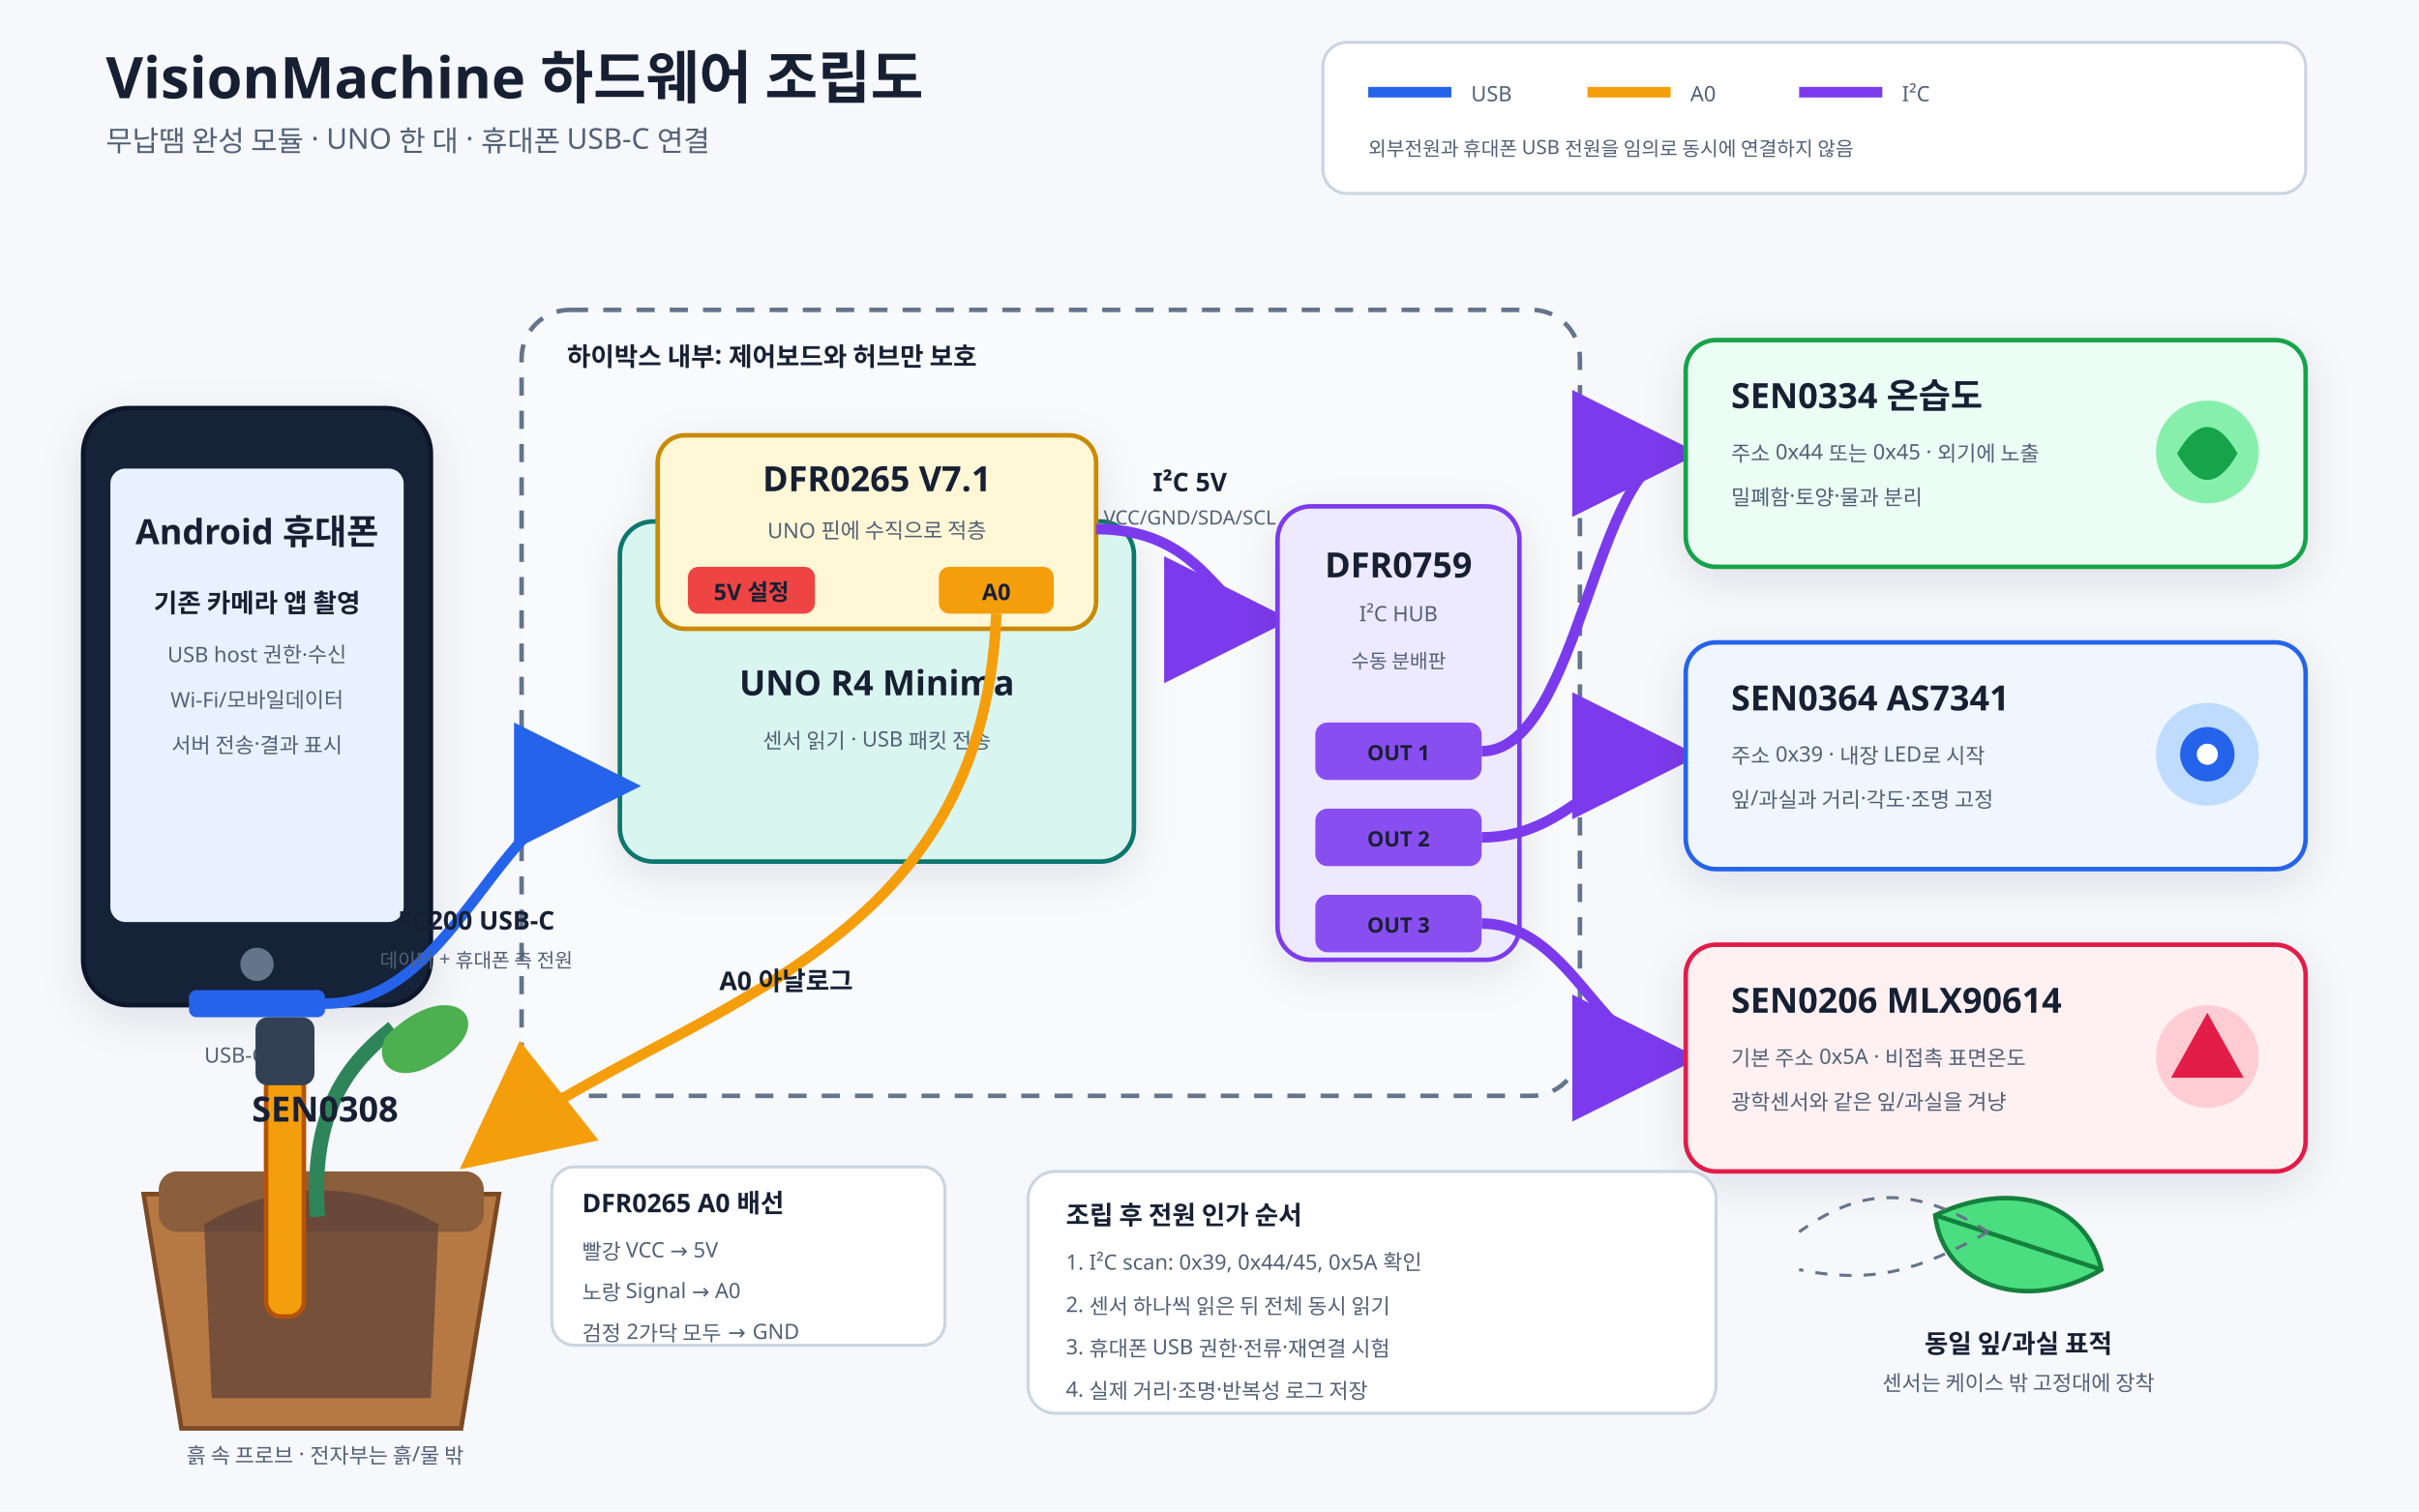
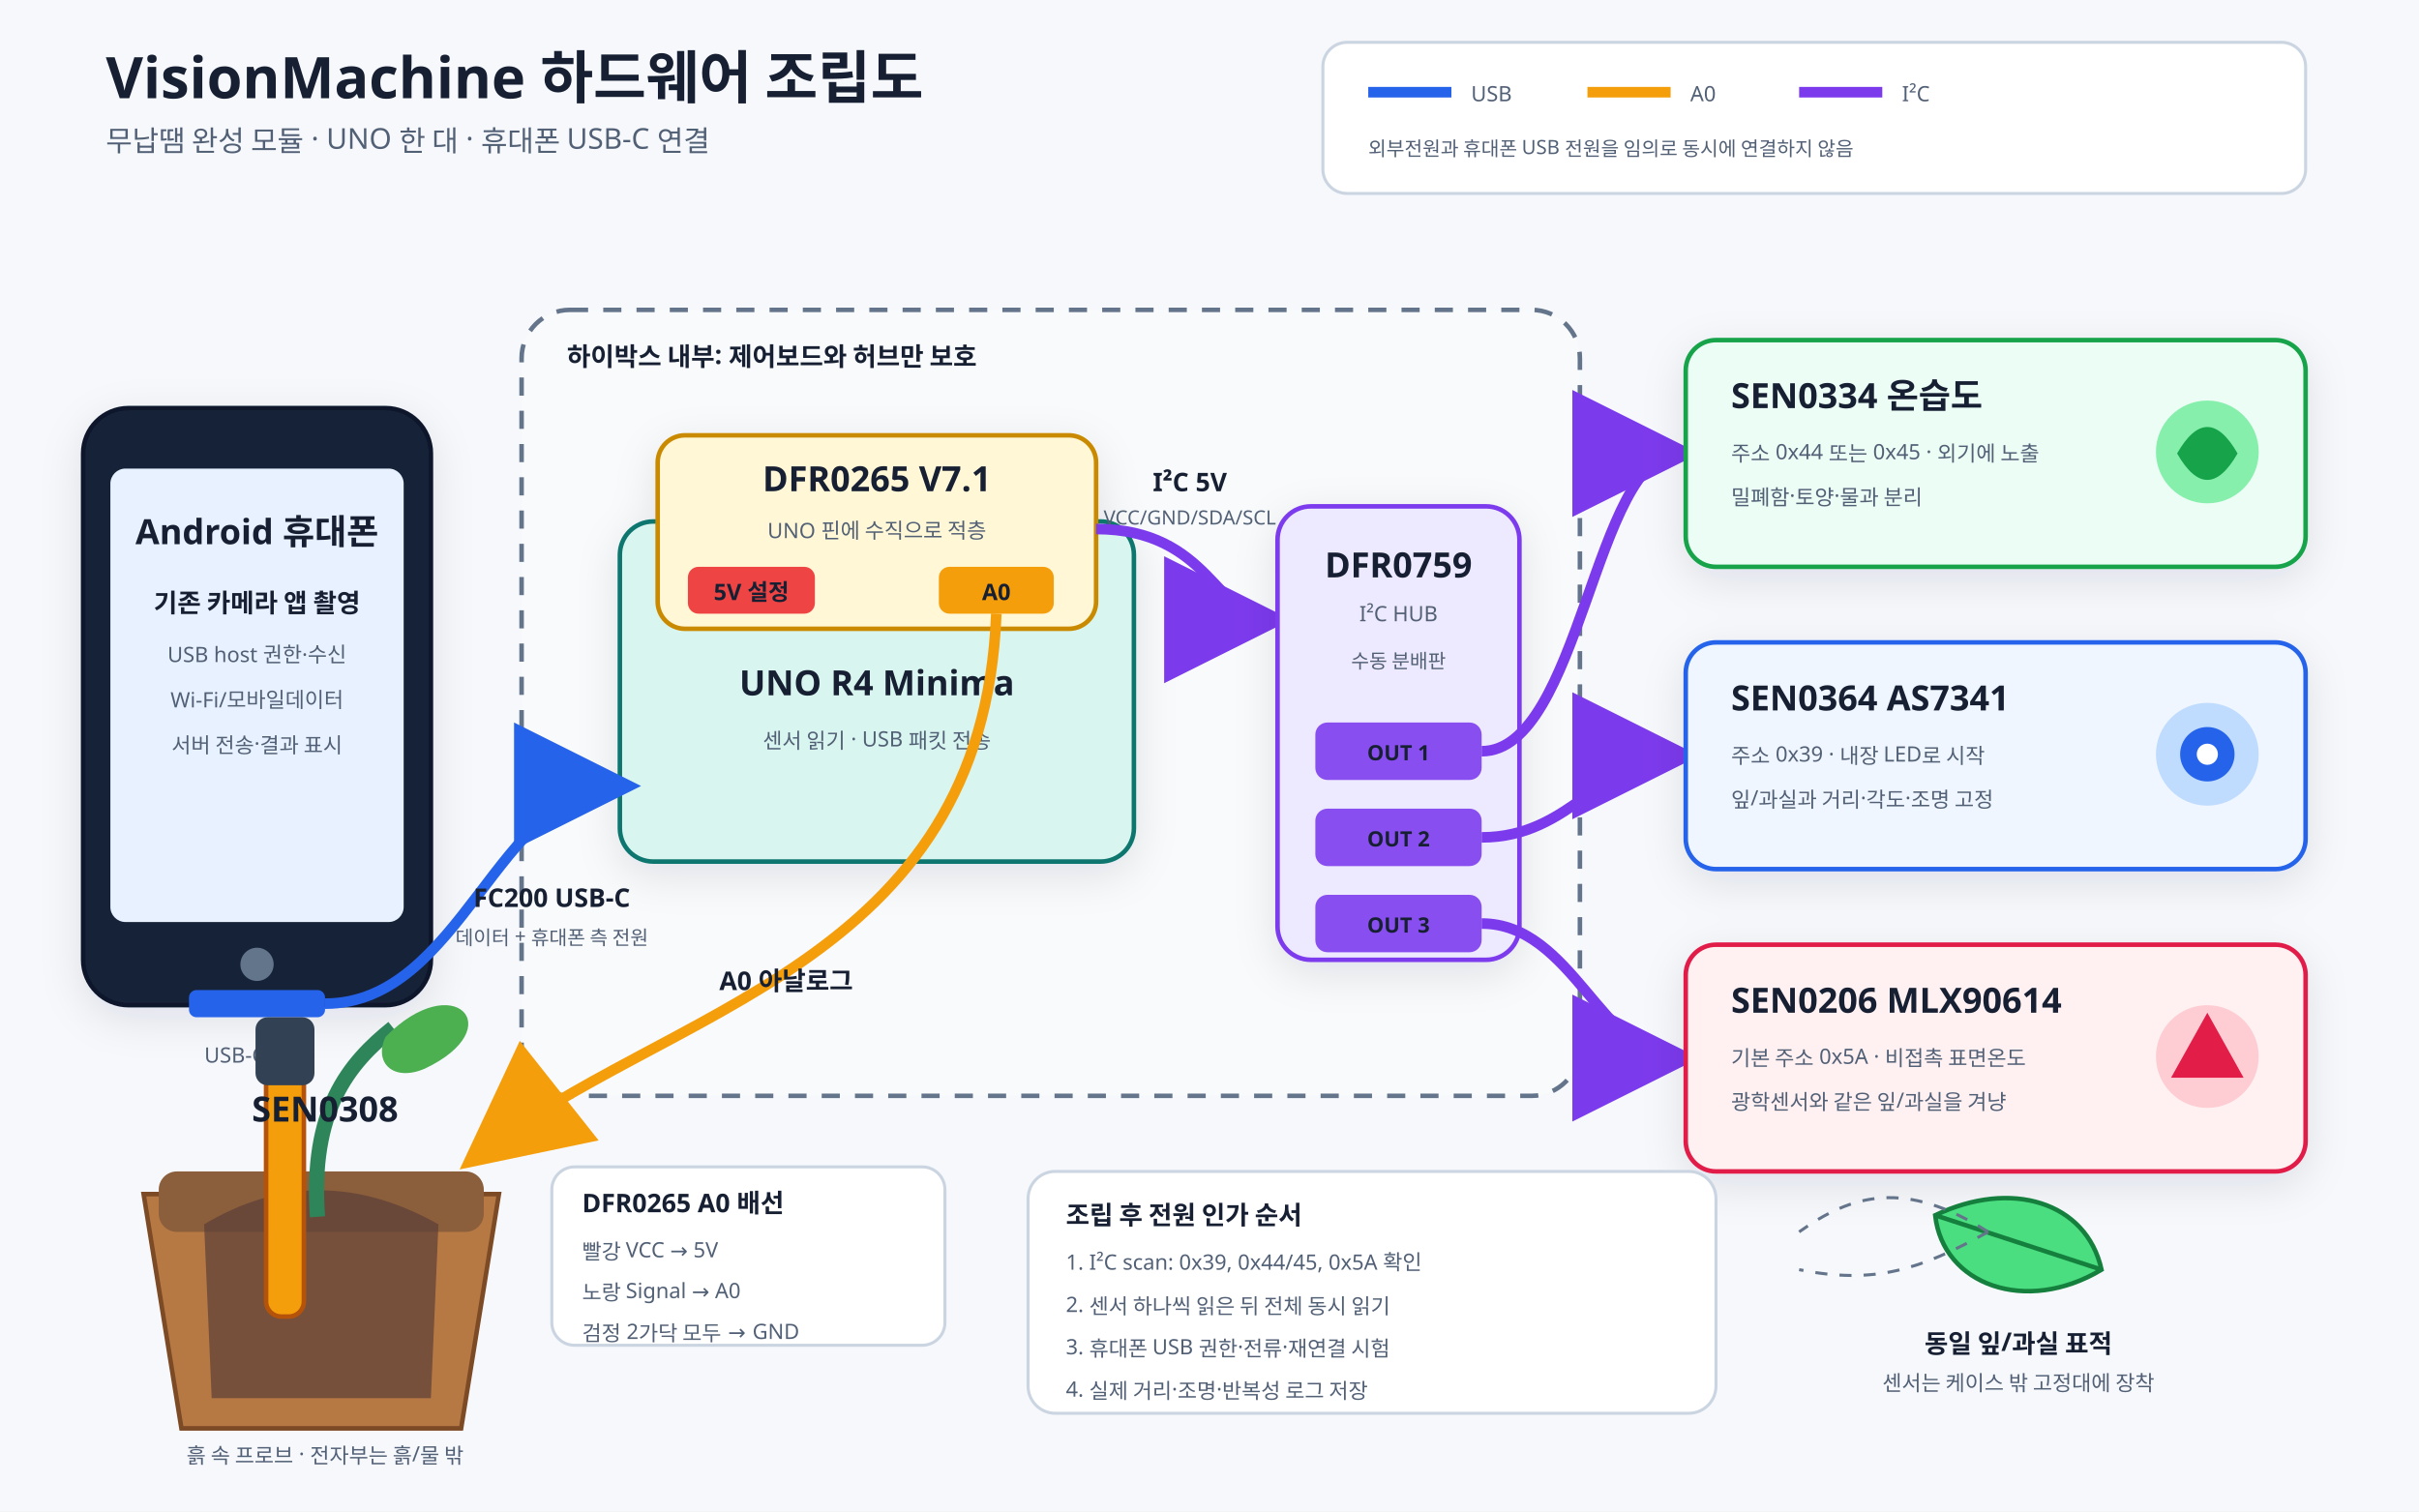
<svg xmlns="http://www.w3.org/2000/svg" width="1600" height="1000" viewBox="0 0 1600 1000" role="img" aria-labelledby="title desc">
  <defs>
    <style>
      text { font-family: "Noto Sans KR", "Malgun Gothic", sans-serif; fill: #172033; }
      .title { font-size: 38px; font-weight: 800; }
      .subtitle { font-size: 19px; fill: #526076; }
      .box-title { font-size: 23px; font-weight: 800; }
      .label { font-size: 17px; font-weight: 700; }
      .small { font-size: 14px; fill: #526076; }
      .tiny { font-size: 13px; fill: #526076; }
      .card { fill: #ffffff; stroke: #cbd5e1; stroke-width: 2; }
      .shadow { filter: drop-shadow(0 8px 14px rgba(15, 23, 42, 0.10)); }
      .usb { stroke: #2563eb; stroke-width: 7; fill: none; }
      .analog { stroke: #f59e0b; stroke-width: 7; fill: none; }
      .i2c { stroke: #7c3aed; stroke-width: 7; fill: none; }
      .guide { stroke: #64748b; stroke-width: 2; fill: none; stroke-dasharray: 8 8; }
    </style>
    <marker id="arrow-blue" markerWidth="12" markerHeight="12" refX="10" refY="6" orient="auto">
      <path d="M0,0 L12,6 L0,12 z" fill="#2563eb" />
    </marker>
    <marker id="arrow-orange" markerWidth="12" markerHeight="12" refX="10" refY="6" orient="auto">
      <path d="M0,0 L12,6 L0,12 z" fill="#f59e0b" />
    </marker>
    <marker id="arrow-purple" markerWidth="12" markerHeight="12" refX="10" refY="6" orient="auto">
      <path d="M0,0 L12,6 L0,12 z" fill="#7c3aed" />
    </marker>
  </defs>
  <rect width="1600" height="1000" fill="#f6f8fc" />
  <text x="70" y="65" class="title">VisionMachine 하드웨어 조립도</text>
  <text x="70" y="100" class="subtitle">무납땜 완성 모듈 · UNO 한 대 · 휴대폰 USB-C 연결</text>
  <g class="shadow">
    <rect x="55" y="270" width="230" height="395" rx="30" fill="#152238" stroke="#0f172a" stroke-width="3" />
    <rect x="73" y="310" width="194" height="300" rx="10" fill="#e8f1ff" />
    <circle cx="170" cy="638" r="11" fill="#64748b" />
  </g>
  <text x="170" y="360" text-anchor="middle" class="box-title">Android 휴대폰</text>
  <text x="170" y="405" text-anchor="middle" class="label">기존 카메라 앱 촬영</text>
  <text x="170" y="438" text-anchor="middle" class="small">USB host 권한·수신</text>
  <text x="170" y="468" text-anchor="middle" class="small">Wi-Fi/모바일데이터</text>
  <text x="170" y="498" text-anchor="middle" class="small">서버 전송·결과 표시</text>
  <rect x="125" y="655" width="90" height="18" rx="5" fill="#2563eb" />
  <text x="170" y="703" text-anchor="middle" class="small">USB-C 포트</text>
  <rect x="345" y="205" width="700" height="520" rx="32" fill="#f8fafc" stroke="#64748b" stroke-width="3" stroke-dasharray="12 10" />
  <text x="375" y="242" class="label">하이박스 내부: 제어보드와 허브만 보호</text>
  <g class="shadow">
    <rect x="410" y="345" width="340" height="225" rx="22" fill="#d9f5ef" stroke="#0f766e" stroke-width="3" />
    <rect x="435" y="288" width="290" height="128" rx="18" fill="#fff7d6" stroke="#ca8a04" stroke-width="3" />
  </g>
  <text x="580" y="460" text-anchor="middle" class="box-title">UNO R4 Minima</text>
  <text x="580" y="495" text-anchor="middle" class="small">센서 읽기 · USB 패킷 전송</text>
  <text x="580" y="325" text-anchor="middle" class="box-title">DFR0265 V7.1</text>
  <text x="580" y="356" text-anchor="middle" class="small">UNO 핀에 수직으로 적층</text>
  <rect x="455" y="375" width="84" height="31" rx="7" fill="#ef4444" />
  <text x="497" y="397" text-anchor="middle" font-size="15" font-weight="800" fill="#ffffff">5V 설정</text>
  <rect x="621" y="375" width="76" height="31" rx="7" fill="#f59e0b" />
  <text x="659" y="397" text-anchor="middle" font-size="15" font-weight="800" fill="#ffffff">A0</text>
  <path d="M215 664 C305 664 330 520 410 520" class="usb" marker-end="url(#arrow-blue)" />
-   <text x="315" y="615" text-anchor="middle" class="label" fill="#2563eb">FC200 USB-C</text>
-   <text x="315" y="640" text-anchor="middle" class="tiny">데이터 + 휴대폰 측 전원</text>
+   <text x="365" y="600" text-anchor="middle" class="label" fill="#2563eb">FC200 USB-C</text>
+   <text x="365" y="625" text-anchor="middle" class="tiny">데이터 + 휴대폰 측 전원</text>
  <path d="M659 406 C650 640 440 666 315 765" class="analog" marker-end="url(#arrow-orange)" />
  <text x="520" y="655" text-anchor="middle" class="label" fill="#d97706">A0 아날로그</text>
  <g>
    <path d="M95 790 L330 790 L305 945 L120 945 Z" fill="#b77944" stroke="#7c4a25" stroke-width="3" />
    <rect x="105" y="775" width="215" height="40" rx="12" fill="#8b5e3c" />
    <path d="M135 810 Q210 765 290 810 L285 925 L140 925 Z" fill="#5d4037" opacity="0.72" />
    <path d="M210 805 C205 735 230 704 260 680" stroke="#2f855a" stroke-width="10" fill="none" />
    <path d="M255 686 C300 640 338 680 281 707 C260 716 247 703 255 686 Z" fill="#4caf50" />
    <rect x="176" y="693" width="25" height="178" rx="10" fill="#f59e0b" stroke="#b45309" stroke-width="3" />
    <rect x="169" y="673" width="39" height="45" rx="8" fill="#334155" />
  </g>
  <text x="215" y="742" text-anchor="middle" class="box-title">SEN0308</text>
  <text x="215" y="968" text-anchor="middle" class="small">흙 속 프로브 · 전자부는 흙/물 밖</text>
  <rect x="365" y="772" width="260" height="118" rx="15" class="card" />
  <text x="385" y="802" class="label">DFR0265 A0 배선</text>
  <text x="385" y="833" class="small">빨강 VCC → 5V</text>
  <text x="385" y="860" class="small">노랑 Signal → A0</text>
  <text x="385" y="887" class="small">검정 2가닥 모두 → GND</text>
  <path d="M725 350 C800 350 805 410 840 410" class="i2c" marker-end="url(#arrow-purple)" />
  <text x="787" y="325" text-anchor="middle" class="label" fill="#6d28d9">I²C 5V</text>
  <text x="787" y="347" text-anchor="middle" class="tiny">VCC/GND/SDA/SCL</text>
  <g class="shadow">
    <rect x="845" y="335" width="160" height="300" rx="22" fill="#ede9fe" stroke="#7c3aed" stroke-width="3" />
  </g>
  <text x="925" y="382" text-anchor="middle" class="box-title">DFR0759</text>
  <text x="925" y="411" text-anchor="middle" class="small">I²C HUB</text>
  <text x="925" y="442" text-anchor="middle" class="tiny">수동 분배판</text>
  <rect x="870" y="478" width="110" height="38" rx="8" fill="#7c3aed" opacity="0.88" />
  <rect x="870" y="535" width="110" height="38" rx="8" fill="#7c3aed" opacity="0.88" />
  <rect x="870" y="592" width="110" height="38" rx="8" fill="#7c3aed" opacity="0.88" />
  <text x="925" y="503" text-anchor="middle" font-size="14" font-weight="800" fill="#ffffff">OUT 1</text>
  <text x="925" y="560" text-anchor="middle" font-size="14" font-weight="800" fill="#ffffff">OUT 2</text>
  <text x="925" y="617" text-anchor="middle" font-size="14" font-weight="800" fill="#ffffff">OUT 3</text>
  <path d="M980 497 C1045 497 1055 300 1110 300" class="i2c" marker-end="url(#arrow-purple)" />
  <path d="M980 554 C1040 554 1060 500 1110 500" class="i2c" marker-end="url(#arrow-purple)" />
  <path d="M980 611 C1040 611 1060 700 1110 700" class="i2c" marker-end="url(#arrow-purple)" />
  <g class="shadow">
    <rect x="1115" y="225" width="410" height="150" rx="20" fill="#ecfdf5" stroke="#16a34a" stroke-width="3" />
    <rect x="1115" y="425" width="410" height="150" rx="20" fill="#eff6ff" stroke="#2563eb" stroke-width="3" />
    <rect x="1115" y="625" width="410" height="150" rx="20" fill="#fff1f2" stroke="#e11d48" stroke-width="3" />
  </g>
  <text x="1145" y="270" class="box-title">SEN0334 온습도</text>
  <text x="1145" y="305" class="small">주소 0x44 또는 0x45 · 외기에 노출</text>
  <text x="1145" y="334" class="small">밀폐함·토양·물과 분리</text>
  <circle cx="1460" cy="299" r="34" fill="#86efac" />
  <path d="M1440 300 Q1460 265 1480 300 Q1460 335 1440 300 Z" fill="#16a34a" />
  <text x="1145" y="470" class="box-title">SEN0364 AS7341</text>
  <text x="1145" y="505" class="small">주소 0x39 · 내장 LED로 시작</text>
  <text x="1145" y="534" class="small">잎/과실과 거리·각도·조명 고정</text>
  <circle cx="1460" cy="499" r="34" fill="#bfdbfe" />
  <circle cx="1460" cy="499" r="18" fill="#2563eb" />
  <circle cx="1460" cy="499" r="7" fill="#ffffff" />
  <text x="1145" y="670" class="box-title">SEN0206 MLX90614</text>
  <text x="1145" y="705" class="small">기본 주소 0x5A · 비접촉 표면온도</text>
  <text x="1145" y="734" class="small">광학센서와 같은 잎/과실을 겨냥</text>
  <circle cx="1460" cy="699" r="34" fill="#fecdd3" />
  <path d="M1460 670 L1484 713 L1436 713 Z" fill="#e11d48" />
  <path d="M1280 804 C1330 780 1380 795 1390 840 C1340 870 1285 850 1280 804 Z" fill="#4ade80" stroke="#15803d" stroke-width="3" />
  <path d="M1280 804 L1390 840" stroke="#15803d" stroke-width="3" />
  <path d="M1315 815 C1260 780 1225 790 1190 815" class="guide" />
  <path d="M1315 815 C1270 840 1240 850 1190 840" class="guide" />
  <text x="1335" y="895" text-anchor="middle" class="label">동일 잎/과실 표적</text>
  <text x="1335" y="920" text-anchor="middle" class="small">센서는 케이스 밖 고정대에 장착</text>
  <rect x="680" y="775" width="455" height="160" rx="18" class="card" />
  <text x="705" y="810" class="label">조립 후 전원 인가 순서</text>
  <text x="705" y="840" class="small">1. I²C scan: 0x39, 0x44/45, 0x5A 확인</text>
  <text x="705" y="868" class="small">2. 센서 하나씩 읽은 뒤 전체 동시 읽기</text>
  <text x="705" y="896" class="small">3. 휴대폰 USB 권한·전류·재연결 시험</text>
  <text x="705" y="924" class="small">4. 실제 거리·조명·반복성 로그 저장</text>
  <rect x="875" y="28" width="650" height="100" rx="16" class="card" />
  <line x1="905" y1="61" x2="960" y2="61" class="usb" />
  <text x="973" y="67" class="small">USB</text>
  <line x1="1050" y1="61" x2="1105" y2="61" class="analog" />
  <text x="1118" y="67" class="small">A0</text>
  <line x1="1190" y1="61" x2="1245" y2="61" class="i2c" />
  <text x="1258" y="67" class="small">I²C</text>
  <text x="905" y="103" class="tiny">외부전원과 휴대폰 USB 전원을 임의로 동시에 연결하지 않음</text>
</svg>
